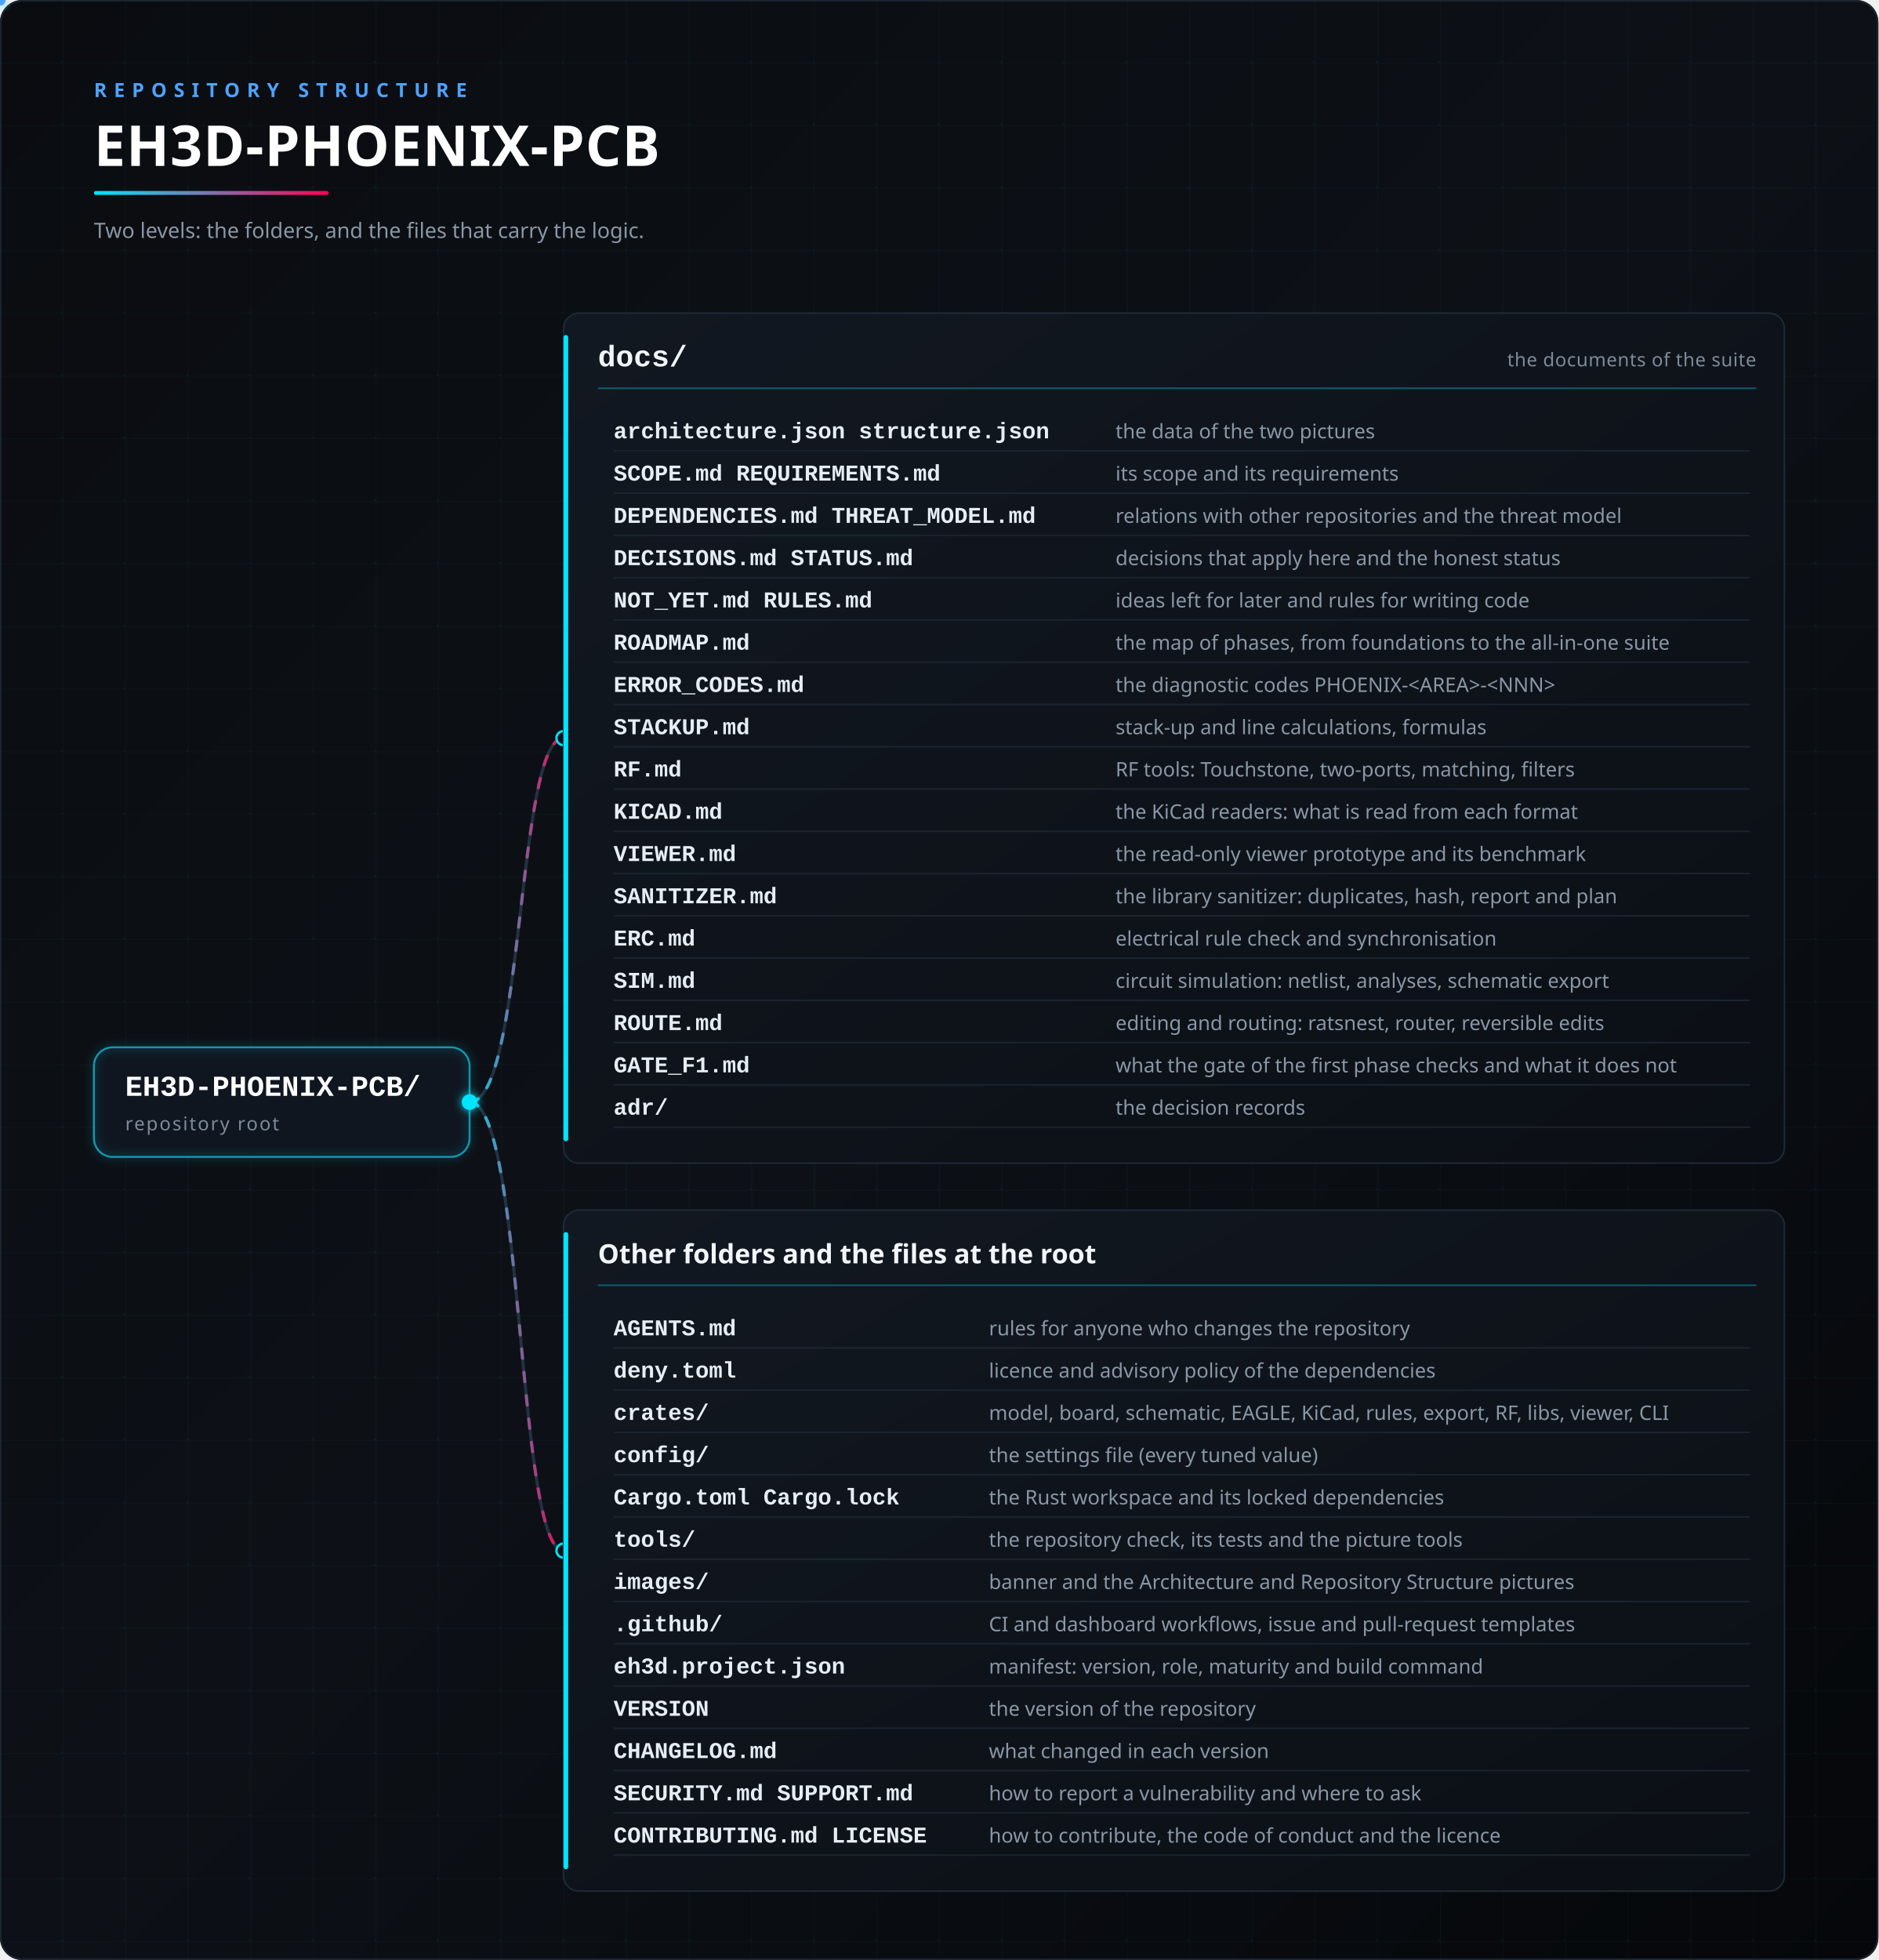
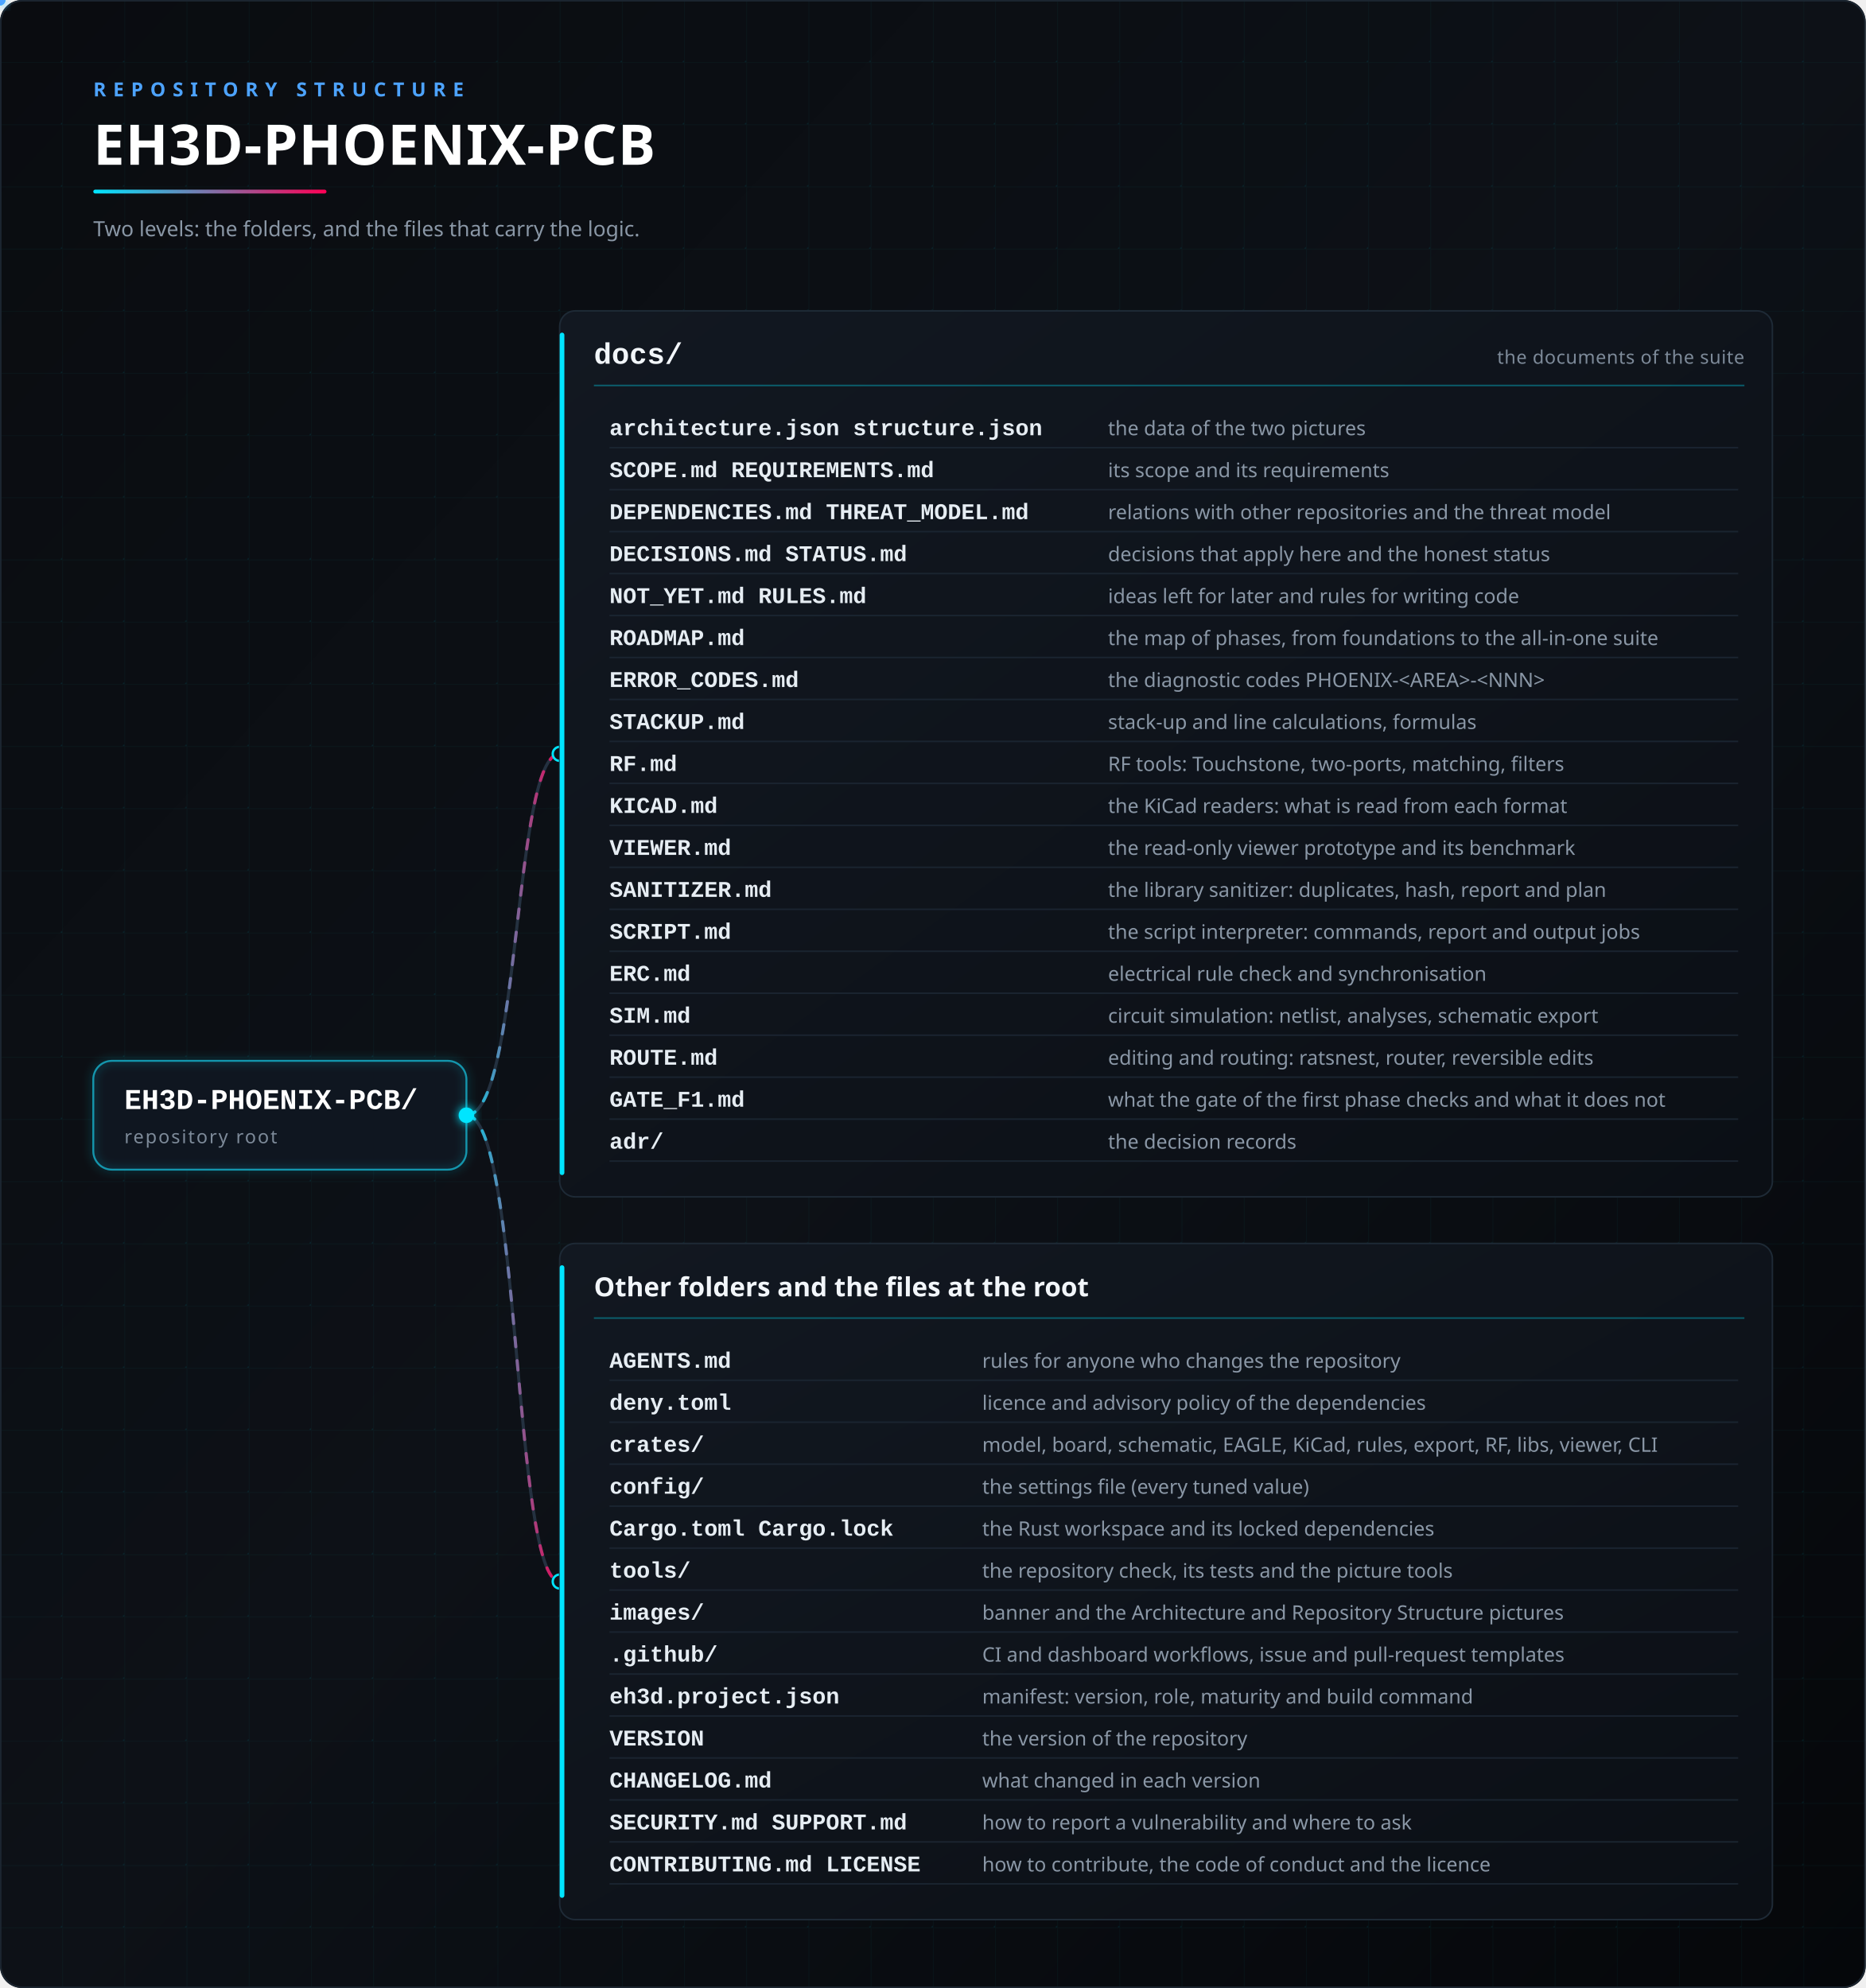
- <svg xmlns="http://www.w3.org/2000/svg" viewBox="0 0 1200 1252" width="100%" role="img" aria-labelledby="t d">
+ <svg xmlns="http://www.w3.org/2000/svg" viewBox="0 0 1200 1279" width="100%" role="img" aria-labelledby="t d">
  <defs>
    <linearGradient id="bg" x1="0" y1="0" x2="1" y2="1">
      <stop offset="0" stop-color="#0A0C10" />
      <stop offset="0.5" stop-color="#0D1117" />
      <stop offset="1" stop-color="#05070A" />
    </linearGradient>
    <linearGradient id="card" x1="0" y1="0" x2="1" y2="1">
      <stop offset="0" stop-color="#121821" />
      <stop offset="1" stop-color="#0B0F15" />
    </linearGradient>
    <linearGradient id="line" x1="0" y1="0" x2="1" y2="0">
      <stop offset="0" stop-color="#00E5FF" />
      <stop offset="1" stop-color="#FF0055" />
    </linearGradient>
    <filter id="glow" x="-50%" y="-50%" width="200%" height="200%">
      <feGaussianBlur stdDeviation="3" result="b" />
      <feMerge>
        <feMergeNode in="b" />
        <feMergeNode in="SourceGraphic" />
      </feMerge>
    </filter>
    <pattern id="grid" width="40" height="40" patternUnits="userSpaceOnUse">
      <path d="M40 0H0V40" fill="none" stroke="#00E5FF" stroke-opacity="0.035" />
      <circle cx="40" cy="40" r="1" fill="#00E5FF" fill-opacity="0.09" />
    </pattern>
  </defs>
-   <rect width="1200" height="1252" rx="14" fill="url(#bg)" />
-   <rect width="1200" height="1252" rx="14" fill="url(#grid)" />
-   <rect x="0.5" y="0.5" width="1199" height="1251" rx="14" fill="none" stroke="#1B2530" />
+   <rect width="1200" height="1279" rx="14" fill="url(#bg)" />
+   <rect width="1200" height="1279" rx="14" fill="url(#grid)" />
+   <rect x="0.5" y="0.5" width="1199" height="1278" rx="14" fill="none" stroke="#1B2530" />
  <text x="60" y="62" font-family="'Segoe UI','Noto Sans','Noto Sans CJK SC','Microsoft YaHei','Yu Gothic','Helvetica Neue',Helvetica,Arial,sans-serif" font-size="12.5" font-weight="600" fill="#4DA3FF" text-anchor="start" letter-spacing="4.5">REPOSITORY STRUCTURE</text>
  <text x="60" y="106" font-family="'Segoe UI','Noto Sans','Noto Sans CJK SC','Microsoft YaHei','Yu Gothic','Helvetica Neue',Helvetica,Arial,sans-serif" font-size="36" font-weight="700" fill="#FFFFFF" text-anchor="start" letter-spacing="0.5">EH3D-PHOENIX-PCB</text>
  <rect x="60" y="122" width="150" height="2.5" rx="1.25" fill="url(#line)">
    <animate attributeName="width" values="40;150;150" keyTimes="0;0.4;1" dur="3s" repeatCount="indefinite" />
  </rect>
  <text x="60" y="152" font-family="'Segoe UI','Noto Sans','Noto Sans CJK SC','Microsoft YaHei','Yu Gothic','Helvetica Neue',Helvetica,Arial,sans-serif" font-size="13.5" font-weight="400" fill="#8A97A6" text-anchor="start">Two levels: the folders, and the files that carry the logic.</text>
-   <path id="c0" d="M300,704 C335,704 330,471.5 360,471.5" fill="none" stroke="#243140" stroke-width="2" />
-   <path d="M300,704 C335,704 330,471.5 360,471.5" fill="none" stroke="url(#line)" stroke-width="2" stroke-linecap="round" stroke-dasharray="6 9" opacity="0.9">
+   <path id="c0" d="M300,717.5 C335,717.5 330,485 360,485" fill="none" stroke="#243140" stroke-width="2" />
+   <path d="M300,717.5 C335,717.5 330,485 360,485" fill="none" stroke="url(#line)" stroke-width="2" stroke-linecap="round" stroke-dasharray="6 9" opacity="0.9">
    <animate attributeName="stroke-dashoffset" from="0" to="-30" dur="1.6s" repeatCount="indefinite" />
  </path>
-   <circle cx="360" cy="471.5" r="4.5" fill="#0D1117" stroke="#00E5FF" stroke-width="1.5" />
-   <path id="c1" d="M300,704 C335,704 330,990.5 360,990.5" fill="none" stroke="#243140" stroke-width="2" />
-   <path d="M300,704 C335,704 330,990.5 360,990.5" fill="none" stroke="url(#line)" stroke-width="2" stroke-linecap="round" stroke-dasharray="6 9" opacity="0.9">
+   <circle cx="360" cy="485" r="4.5" fill="#0D1117" stroke="#00E5FF" stroke-width="1.5" />
+   <path id="c1" d="M300,717.5 C335,717.5 330,1017.5 360,1017.5" fill="none" stroke="#243140" stroke-width="2" />
+   <path d="M300,717.5 C335,717.5 330,1017.5 360,1017.5" fill="none" stroke="url(#line)" stroke-width="2" stroke-linecap="round" stroke-dasharray="6 9" opacity="0.9">
    <animate attributeName="stroke-dashoffset" from="0" to="-30" dur="1.6s" repeatCount="indefinite" />
  </path>
-   <circle cx="360" cy="990.5" r="4.5" fill="#0D1117" stroke="#00E5FF" stroke-width="1.5" />
+   <circle cx="360" cy="1017.5" r="4.5" fill="#0D1117" stroke="#00E5FF" stroke-width="1.5" />
  <circle r="3.5" fill="#00E5FF" filter="url(#glow)">
    <animateMotion dur="3.4s" repeatCount="indefinite">
      <mpath href="#c0" />
    </animateMotion>
  </circle>
  <circle r="3.5" fill="#4DA3FF" filter="url(#glow)">
    <animateMotion dur="4.2s" repeatCount="indefinite">
      <mpath href="#c1" />
    </animateMotion>
  </circle>
-   <rect x="60" y="669" width="240" height="70" rx="12" fill="#0F1620" stroke="#2A3A4C" stroke-width="1.2" />
-   <rect x="60" y="669" width="240" height="70" rx="12" fill="none" stroke="#00E5FF" stroke-opacity="0.5" stroke-width="1.2" filter="url(#glow)">
+   <rect x="60" y="682.5" width="240" height="70" rx="12" fill="#0F1620" stroke="#2A3A4C" stroke-width="1.2" />
+   <rect x="60" y="682.5" width="240" height="70" rx="12" fill="none" stroke="#00E5FF" stroke-opacity="0.5" stroke-width="1.2" filter="url(#glow)">
    <animate attributeName="stroke-opacity" values="0.15;0.6;0.15" dur="3.6s" repeatCount="indefinite" />
  </rect>
-   <text x="80" y="700" font-family="'JetBrains Mono','Cascadia Code','SFMono-Regular',Consolas,'Liberation Mono',monospace" font-size="18.5" font-weight="700" fill="#FFFFFF" text-anchor="start">EH3D-PHOENIX-PCB/</text>
-   <text x="80" y="722" font-family="'Segoe UI','Noto Sans','Noto Sans CJK SC','Microsoft YaHei','Yu Gothic','Helvetica Neue',Helvetica,Arial,sans-serif" font-size="12" font-weight="400" fill="#7D8A99" text-anchor="start" letter-spacing="1">repository root</text>
-   <circle cx="300" cy="704" r="5" fill="#00E5FF" filter="url(#glow)" />
-   <rect x="360" y="200" width="780" height="543" rx="10" fill="url(#card)" stroke="#1E2A36" stroke-width="1" />
-   <rect x="360" y="214" width="3" height="515" rx="1.5" fill="#00E5FF">
+   <text x="80" y="713.5" font-family="'JetBrains Mono','Cascadia Code','SFMono-Regular',Consolas,'Liberation Mono',monospace" font-size="18.5" font-weight="700" fill="#FFFFFF" text-anchor="start">EH3D-PHOENIX-PCB/</text>
+   <text x="80" y="735.5" font-family="'Segoe UI','Noto Sans','Noto Sans CJK SC','Microsoft YaHei','Yu Gothic','Helvetica Neue',Helvetica,Arial,sans-serif" font-size="12" font-weight="400" fill="#7D8A99" text-anchor="start" letter-spacing="1">repository root</text>
+   <circle cx="300" cy="717.5" r="5" fill="#00E5FF" filter="url(#glow)" />
+   <rect x="360" y="200" width="780" height="570" rx="10" fill="url(#card)" stroke="#1E2A36" stroke-width="1" />
+   <rect x="360" y="214" width="3" height="542" rx="1.5" fill="#00E5FF">
    <animate attributeName="opacity" values="0.55;1;0.55" dur="4s" begin="0s" repeatCount="indefinite" />
  </rect>
  <text x="382" y="234" font-family="'JetBrains Mono','Cascadia Code','SFMono-Regular',Consolas,'Liberation Mono',monospace" font-size="19" font-weight="700" fill="#F2F6FA" text-anchor="start">docs/</text>
  <text x="1122" y="234" font-family="'Segoe UI','Noto Sans','Noto Sans CJK SC','Microsoft YaHei','Yu Gothic','Helvetica Neue',Helvetica,Arial,sans-serif" font-size="12" font-weight="400" fill="#7D8A99" text-anchor="end" letter-spacing="0.3">the documents of the suite</text>
  <line x1="382" y1="248" x2="1122" y2="248" stroke="#00E5FF" stroke-opacity="0.35" stroke-width="1" />
  <text x="392" y="280" font-family="'JetBrains Mono','Cascadia Code','SFMono-Regular',Consolas,'Liberation Mono',monospace" font-size="14.5" font-weight="600" fill="#E6EDF3" text-anchor="start">architecture.json  structure.json</text>
  <text x="712.67" y="280" font-family="'Segoe UI','Noto Sans','Noto Sans CJK SC','Microsoft YaHei','Yu Gothic','Helvetica Neue',Helvetica,Arial,sans-serif" font-size="12.8" font-weight="400" fill="#8A97A6" text-anchor="start">the data of the two pictures</text>
  <line x1="392" y1="288" x2="1118" y2="288" stroke="#1A2430" stroke-width="1" />
  <text x="392" y="307" font-family="'JetBrains Mono','Cascadia Code','SFMono-Regular',Consolas,'Liberation Mono',monospace" font-size="14.5" font-weight="600" fill="#E6EDF3" text-anchor="start">SCOPE.md  REQUIREMENTS.md</text>
  <text x="712.67" y="307" font-family="'Segoe UI','Noto Sans','Noto Sans CJK SC','Microsoft YaHei','Yu Gothic','Helvetica Neue',Helvetica,Arial,sans-serif" font-size="12.8" font-weight="400" fill="#8A97A6" text-anchor="start">its scope and its requirements</text>
  <line x1="392" y1="315" x2="1118" y2="315" stroke="#1A2430" stroke-width="1" />
  <text x="392" y="334" font-family="'JetBrains Mono','Cascadia Code','SFMono-Regular',Consolas,'Liberation Mono',monospace" font-size="14.5" font-weight="600" fill="#E6EDF3" text-anchor="start">DEPENDENCIES.md  THREAT_MODEL.md</text>
  <text x="712.67" y="334" font-family="'Segoe UI','Noto Sans','Noto Sans CJK SC','Microsoft YaHei','Yu Gothic','Helvetica Neue',Helvetica,Arial,sans-serif" font-size="12.8" font-weight="400" fill="#8A97A6" text-anchor="start">relations with other repositories and the threat model</text>
  <line x1="392" y1="342" x2="1118" y2="342" stroke="#1A2430" stroke-width="1" />
  <text x="392" y="361" font-family="'JetBrains Mono','Cascadia Code','SFMono-Regular',Consolas,'Liberation Mono',monospace" font-size="14.5" font-weight="600" fill="#E6EDF3" text-anchor="start">DECISIONS.md  STATUS.md</text>
  <text x="712.67" y="361" font-family="'Segoe UI','Noto Sans','Noto Sans CJK SC','Microsoft YaHei','Yu Gothic','Helvetica Neue',Helvetica,Arial,sans-serif" font-size="12.8" font-weight="400" fill="#8A97A6" text-anchor="start">decisions that apply here and the honest status</text>
  <line x1="392" y1="369" x2="1118" y2="369" stroke="#1A2430" stroke-width="1" />
  <text x="392" y="388" font-family="'JetBrains Mono','Cascadia Code','SFMono-Regular',Consolas,'Liberation Mono',monospace" font-size="14.5" font-weight="600" fill="#E6EDF3" text-anchor="start">NOT_YET.md  RULES.md</text>
  <text x="712.67" y="388" font-family="'Segoe UI','Noto Sans','Noto Sans CJK SC','Microsoft YaHei','Yu Gothic','Helvetica Neue',Helvetica,Arial,sans-serif" font-size="12.8" font-weight="400" fill="#8A97A6" text-anchor="start">ideas left for later and rules for writing code</text>
  <line x1="392" y1="396" x2="1118" y2="396" stroke="#1A2430" stroke-width="1" />
  <text x="392" y="415" font-family="'JetBrains Mono','Cascadia Code','SFMono-Regular',Consolas,'Liberation Mono',monospace" font-size="14.5" font-weight="600" fill="#E6EDF3" text-anchor="start">ROADMAP.md</text>
  <text x="712.67" y="415" font-family="'Segoe UI','Noto Sans','Noto Sans CJK SC','Microsoft YaHei','Yu Gothic','Helvetica Neue',Helvetica,Arial,sans-serif" font-size="12.8" font-weight="400" fill="#8A97A6" text-anchor="start">the map of phases, from foundations to the all-in-one suite</text>
  <line x1="392" y1="423" x2="1118" y2="423" stroke="#1A2430" stroke-width="1" />
  <text x="392" y="442" font-family="'JetBrains Mono','Cascadia Code','SFMono-Regular',Consolas,'Liberation Mono',monospace" font-size="14.5" font-weight="600" fill="#E6EDF3" text-anchor="start">ERROR_CODES.md</text>
  <text x="712.67" y="442" font-family="'Segoe UI','Noto Sans','Noto Sans CJK SC','Microsoft YaHei','Yu Gothic','Helvetica Neue',Helvetica,Arial,sans-serif" font-size="12.8" font-weight="400" fill="#8A97A6" text-anchor="start">the diagnostic codes PHOENIX-&lt;AREA&gt;-&lt;NNN&gt;</text>
  <line x1="392" y1="450" x2="1118" y2="450" stroke="#1A2430" stroke-width="1" />
  <text x="392" y="469" font-family="'JetBrains Mono','Cascadia Code','SFMono-Regular',Consolas,'Liberation Mono',monospace" font-size="14.5" font-weight="600" fill="#E6EDF3" text-anchor="start">STACKUP.md</text>
  <text x="712.67" y="469" font-family="'Segoe UI','Noto Sans','Noto Sans CJK SC','Microsoft YaHei','Yu Gothic','Helvetica Neue',Helvetica,Arial,sans-serif" font-size="12.8" font-weight="400" fill="#8A97A6" text-anchor="start">stack-up and line calculations, formulas</text>
  <line x1="392" y1="477" x2="1118" y2="477" stroke="#1A2430" stroke-width="1" />
  <text x="392" y="496" font-family="'JetBrains Mono','Cascadia Code','SFMono-Regular',Consolas,'Liberation Mono',monospace" font-size="14.5" font-weight="600" fill="#E6EDF3" text-anchor="start">RF.md</text>
  <text x="712.67" y="496" font-family="'Segoe UI','Noto Sans','Noto Sans CJK SC','Microsoft YaHei','Yu Gothic','Helvetica Neue',Helvetica,Arial,sans-serif" font-size="12.8" font-weight="400" fill="#8A97A6" text-anchor="start">RF tools: Touchstone, two-ports, matching, filters</text>
  <line x1="392" y1="504" x2="1118" y2="504" stroke="#1A2430" stroke-width="1" />
  <text x="392" y="523" font-family="'JetBrains Mono','Cascadia Code','SFMono-Regular',Consolas,'Liberation Mono',monospace" font-size="14.5" font-weight="600" fill="#E6EDF3" text-anchor="start">KICAD.md</text>
  <text x="712.67" y="523" font-family="'Segoe UI','Noto Sans','Noto Sans CJK SC','Microsoft YaHei','Yu Gothic','Helvetica Neue',Helvetica,Arial,sans-serif" font-size="12.8" font-weight="400" fill="#8A97A6" text-anchor="start">the KiCad readers: what is read from each format</text>
  <line x1="392" y1="531" x2="1118" y2="531" stroke="#1A2430" stroke-width="1" />
  <text x="392" y="550" font-family="'JetBrains Mono','Cascadia Code','SFMono-Regular',Consolas,'Liberation Mono',monospace" font-size="14.5" font-weight="600" fill="#E6EDF3" text-anchor="start">VIEWER.md</text>
  <text x="712.67" y="550" font-family="'Segoe UI','Noto Sans','Noto Sans CJK SC','Microsoft YaHei','Yu Gothic','Helvetica Neue',Helvetica,Arial,sans-serif" font-size="12.8" font-weight="400" fill="#8A97A6" text-anchor="start">the read-only viewer prototype and its benchmark</text>
  <line x1="392" y1="558" x2="1118" y2="558" stroke="#1A2430" stroke-width="1" />
  <text x="392" y="577" font-family="'JetBrains Mono','Cascadia Code','SFMono-Regular',Consolas,'Liberation Mono',monospace" font-size="14.5" font-weight="600" fill="#E6EDF3" text-anchor="start">SANITIZER.md</text>
  <text x="712.67" y="577" font-family="'Segoe UI','Noto Sans','Noto Sans CJK SC','Microsoft YaHei','Yu Gothic','Helvetica Neue',Helvetica,Arial,sans-serif" font-size="12.8" font-weight="400" fill="#8A97A6" text-anchor="start">the library sanitizer: duplicates, hash, report and plan</text>
  <line x1="392" y1="585" x2="1118" y2="585" stroke="#1A2430" stroke-width="1" />
-   <text x="392" y="604" font-family="'JetBrains Mono','Cascadia Code','SFMono-Regular',Consolas,'Liberation Mono',monospace" font-size="14.5" font-weight="600" fill="#E6EDF3" text-anchor="start">ERC.md</text>
-   <text x="712.67" y="604" font-family="'Segoe UI','Noto Sans','Noto Sans CJK SC','Microsoft YaHei','Yu Gothic','Helvetica Neue',Helvetica,Arial,sans-serif" font-size="12.8" font-weight="400" fill="#8A97A6" text-anchor="start">electrical rule check and synchronisation</text>
+   <text x="392" y="604" font-family="'JetBrains Mono','Cascadia Code','SFMono-Regular',Consolas,'Liberation Mono',monospace" font-size="14.5" font-weight="600" fill="#E6EDF3" text-anchor="start">SCRIPT.md</text>
+   <text x="712.67" y="604" font-family="'Segoe UI','Noto Sans','Noto Sans CJK SC','Microsoft YaHei','Yu Gothic','Helvetica Neue',Helvetica,Arial,sans-serif" font-size="12.8" font-weight="400" fill="#8A97A6" text-anchor="start">the script interpreter: commands, report and output jobs</text>
  <line x1="392" y1="612" x2="1118" y2="612" stroke="#1A2430" stroke-width="1" />
-   <text x="392" y="631" font-family="'JetBrains Mono','Cascadia Code','SFMono-Regular',Consolas,'Liberation Mono',monospace" font-size="14.5" font-weight="600" fill="#E6EDF3" text-anchor="start">SIM.md</text>
-   <text x="712.67" y="631" font-family="'Segoe UI','Noto Sans','Noto Sans CJK SC','Microsoft YaHei','Yu Gothic','Helvetica Neue',Helvetica,Arial,sans-serif" font-size="12.8" font-weight="400" fill="#8A97A6" text-anchor="start">circuit simulation: netlist, analyses, schematic export</text>
+   <text x="392" y="631" font-family="'JetBrains Mono','Cascadia Code','SFMono-Regular',Consolas,'Liberation Mono',monospace" font-size="14.5" font-weight="600" fill="#E6EDF3" text-anchor="start">ERC.md</text>
+   <text x="712.67" y="631" font-family="'Segoe UI','Noto Sans','Noto Sans CJK SC','Microsoft YaHei','Yu Gothic','Helvetica Neue',Helvetica,Arial,sans-serif" font-size="12.8" font-weight="400" fill="#8A97A6" text-anchor="start">electrical rule check and synchronisation</text>
  <line x1="392" y1="639" x2="1118" y2="639" stroke="#1A2430" stroke-width="1" />
-   <text x="392" y="658" font-family="'JetBrains Mono','Cascadia Code','SFMono-Regular',Consolas,'Liberation Mono',monospace" font-size="14.5" font-weight="600" fill="#E6EDF3" text-anchor="start">ROUTE.md</text>
-   <text x="712.67" y="658" font-family="'Segoe UI','Noto Sans','Noto Sans CJK SC','Microsoft YaHei','Yu Gothic','Helvetica Neue',Helvetica,Arial,sans-serif" font-size="12.8" font-weight="400" fill="#8A97A6" text-anchor="start">editing and routing: ratsnest, router, reversible edits</text>
+   <text x="392" y="658" font-family="'JetBrains Mono','Cascadia Code','SFMono-Regular',Consolas,'Liberation Mono',monospace" font-size="14.5" font-weight="600" fill="#E6EDF3" text-anchor="start">SIM.md</text>
+   <text x="712.67" y="658" font-family="'Segoe UI','Noto Sans','Noto Sans CJK SC','Microsoft YaHei','Yu Gothic','Helvetica Neue',Helvetica,Arial,sans-serif" font-size="12.8" font-weight="400" fill="#8A97A6" text-anchor="start">circuit simulation: netlist, analyses, schematic export</text>
  <line x1="392" y1="666" x2="1118" y2="666" stroke="#1A2430" stroke-width="1" />
-   <text x="392" y="685" font-family="'JetBrains Mono','Cascadia Code','SFMono-Regular',Consolas,'Liberation Mono',monospace" font-size="14.5" font-weight="600" fill="#E6EDF3" text-anchor="start">GATE_F1.md</text>
-   <text x="712.67" y="685" font-family="'Segoe UI','Noto Sans','Noto Sans CJK SC','Microsoft YaHei','Yu Gothic','Helvetica Neue',Helvetica,Arial,sans-serif" font-size="12.8" font-weight="400" fill="#8A97A6" text-anchor="start">what the gate of the first phase checks and what it does not</text>
+   <text x="392" y="685" font-family="'JetBrains Mono','Cascadia Code','SFMono-Regular',Consolas,'Liberation Mono',monospace" font-size="14.5" font-weight="600" fill="#E6EDF3" text-anchor="start">ROUTE.md</text>
+   <text x="712.67" y="685" font-family="'Segoe UI','Noto Sans','Noto Sans CJK SC','Microsoft YaHei','Yu Gothic','Helvetica Neue',Helvetica,Arial,sans-serif" font-size="12.8" font-weight="400" fill="#8A97A6" text-anchor="start">editing and routing: ratsnest, router, reversible edits</text>
  <line x1="392" y1="693" x2="1118" y2="693" stroke="#1A2430" stroke-width="1" />
-   <text x="392" y="712" font-family="'JetBrains Mono','Cascadia Code','SFMono-Regular',Consolas,'Liberation Mono',monospace" font-size="14.5" font-weight="600" fill="#E6EDF3" text-anchor="start">adr/</text>
-   <text x="712.67" y="712" font-family="'Segoe UI','Noto Sans','Noto Sans CJK SC','Microsoft YaHei','Yu Gothic','Helvetica Neue',Helvetica,Arial,sans-serif" font-size="12.8" font-weight="400" fill="#8A97A6" text-anchor="start">the decision records</text>
+   <text x="392" y="712" font-family="'JetBrains Mono','Cascadia Code','SFMono-Regular',Consolas,'Liberation Mono',monospace" font-size="14.5" font-weight="600" fill="#E6EDF3" text-anchor="start">GATE_F1.md</text>
+   <text x="712.67" y="712" font-family="'Segoe UI','Noto Sans','Noto Sans CJK SC','Microsoft YaHei','Yu Gothic','Helvetica Neue',Helvetica,Arial,sans-serif" font-size="12.8" font-weight="400" fill="#8A97A6" text-anchor="start">what the gate of the first phase checks and what it does not</text>
  <line x1="392" y1="720" x2="1118" y2="720" stroke="#1A2430" stroke-width="1" />
-   <rect x="360" y="773" width="780" height="435" rx="10" fill="url(#card)" stroke="#1E2A36" stroke-width="1" />
-   <rect x="360" y="787" width="3" height="407" rx="1.5" fill="#00E5FF">
+   <text x="392" y="739" font-family="'JetBrains Mono','Cascadia Code','SFMono-Regular',Consolas,'Liberation Mono',monospace" font-size="14.5" font-weight="600" fill="#E6EDF3" text-anchor="start">adr/</text>
+   <text x="712.67" y="739" font-family="'Segoe UI','Noto Sans','Noto Sans CJK SC','Microsoft YaHei','Yu Gothic','Helvetica Neue',Helvetica,Arial,sans-serif" font-size="12.8" font-weight="400" fill="#8A97A6" text-anchor="start">the decision records</text>
+   <line x1="392" y1="747" x2="1118" y2="747" stroke="#1A2430" stroke-width="1" />
+   <rect x="360" y="800" width="780" height="435" rx="10" fill="url(#card)" stroke="#1E2A36" stroke-width="1" />
+   <rect x="360" y="814" width="3" height="407" rx="1.5" fill="#00E5FF">
    <animate attributeName="opacity" values="0.55;1;0.55" dur="4s" begin="0.6s" repeatCount="indefinite" />
  </rect>
-   <text x="382" y="807" font-family="'Segoe UI','Noto Sans','Noto Sans CJK SC','Microsoft YaHei','Yu Gothic','Helvetica Neue',Helvetica,Arial,sans-serif" font-size="17" font-weight="700" fill="#F2F6FA" text-anchor="start">Other folders and the files at the root</text>
-   <line x1="382" y1="821" x2="1122" y2="821" stroke="#00E5FF" stroke-opacity="0.35" stroke-width="1" />
-   <text x="392" y="853" font-family="'JetBrains Mono','Cascadia Code','SFMono-Regular',Consolas,'Liberation Mono',monospace" font-size="14.5" font-weight="600" fill="#E6EDF3" text-anchor="start">AGENTS.md</text>
-   <text x="631.76" y="853" font-family="'Segoe UI','Noto Sans','Noto Sans CJK SC','Microsoft YaHei','Yu Gothic','Helvetica Neue',Helvetica,Arial,sans-serif" font-size="12.8" font-weight="400" fill="#8A97A6" text-anchor="start">rules for anyone who changes the repository</text>
-   <line x1="392" y1="861" x2="1118" y2="861" stroke="#1A2430" stroke-width="1" />
-   <text x="392" y="880" font-family="'JetBrains Mono','Cascadia Code','SFMono-Regular',Consolas,'Liberation Mono',monospace" font-size="14.5" font-weight="600" fill="#E6EDF3" text-anchor="start">deny.toml</text>
-   <text x="631.76" y="880" font-family="'Segoe UI','Noto Sans','Noto Sans CJK SC','Microsoft YaHei','Yu Gothic','Helvetica Neue',Helvetica,Arial,sans-serif" font-size="12.8" font-weight="400" fill="#8A97A6" text-anchor="start">licence and advisory policy of the dependencies</text>
+   <text x="382" y="834" font-family="'Segoe UI','Noto Sans','Noto Sans CJK SC','Microsoft YaHei','Yu Gothic','Helvetica Neue',Helvetica,Arial,sans-serif" font-size="17" font-weight="700" fill="#F2F6FA" text-anchor="start">Other folders and the files at the root</text>
+   <line x1="382" y1="848" x2="1122" y2="848" stroke="#00E5FF" stroke-opacity="0.35" stroke-width="1" />
+   <text x="392" y="880" font-family="'JetBrains Mono','Cascadia Code','SFMono-Regular',Consolas,'Liberation Mono',monospace" font-size="14.5" font-weight="600" fill="#E6EDF3" text-anchor="start">AGENTS.md</text>
+   <text x="631.76" y="880" font-family="'Segoe UI','Noto Sans','Noto Sans CJK SC','Microsoft YaHei','Yu Gothic','Helvetica Neue',Helvetica,Arial,sans-serif" font-size="12.8" font-weight="400" fill="#8A97A6" text-anchor="start">rules for anyone who changes the repository</text>
  <line x1="392" y1="888" x2="1118" y2="888" stroke="#1A2430" stroke-width="1" />
-   <text x="392" y="907" font-family="'JetBrains Mono','Cascadia Code','SFMono-Regular',Consolas,'Liberation Mono',monospace" font-size="14.5" font-weight="600" fill="#E6EDF3" text-anchor="start">crates/</text>
-   <text x="631.76" y="907" font-family="'Segoe UI','Noto Sans','Noto Sans CJK SC','Microsoft YaHei','Yu Gothic','Helvetica Neue',Helvetica,Arial,sans-serif" font-size="12.8" font-weight="400" fill="#8A97A6" text-anchor="start">model, board, schematic, EAGLE, KiCad, rules, export, RF, libs, viewer, CLI</text>
+   <text x="392" y="907" font-family="'JetBrains Mono','Cascadia Code','SFMono-Regular',Consolas,'Liberation Mono',monospace" font-size="14.5" font-weight="600" fill="#E6EDF3" text-anchor="start">deny.toml</text>
+   <text x="631.76" y="907" font-family="'Segoe UI','Noto Sans','Noto Sans CJK SC','Microsoft YaHei','Yu Gothic','Helvetica Neue',Helvetica,Arial,sans-serif" font-size="12.8" font-weight="400" fill="#8A97A6" text-anchor="start">licence and advisory policy of the dependencies</text>
  <line x1="392" y1="915" x2="1118" y2="915" stroke="#1A2430" stroke-width="1" />
-   <text x="392" y="934" font-family="'JetBrains Mono','Cascadia Code','SFMono-Regular',Consolas,'Liberation Mono',monospace" font-size="14.5" font-weight="600" fill="#E6EDF3" text-anchor="start">config/</text>
-   <text x="631.76" y="934" font-family="'Segoe UI','Noto Sans','Noto Sans CJK SC','Microsoft YaHei','Yu Gothic','Helvetica Neue',Helvetica,Arial,sans-serif" font-size="12.8" font-weight="400" fill="#8A97A6" text-anchor="start">the settings file (every tuned value)</text>
+   <text x="392" y="934" font-family="'JetBrains Mono','Cascadia Code','SFMono-Regular',Consolas,'Liberation Mono',monospace" font-size="14.5" font-weight="600" fill="#E6EDF3" text-anchor="start">crates/</text>
+   <text x="631.76" y="934" font-family="'Segoe UI','Noto Sans','Noto Sans CJK SC','Microsoft YaHei','Yu Gothic','Helvetica Neue',Helvetica,Arial,sans-serif" font-size="12.8" font-weight="400" fill="#8A97A6" text-anchor="start">model, board, schematic, EAGLE, KiCad, rules, export, RF, libs, viewer, CLI</text>
  <line x1="392" y1="942" x2="1118" y2="942" stroke="#1A2430" stroke-width="1" />
-   <text x="392" y="961" font-family="'JetBrains Mono','Cascadia Code','SFMono-Regular',Consolas,'Liberation Mono',monospace" font-size="14.5" font-weight="600" fill="#E6EDF3" text-anchor="start">Cargo.toml  Cargo.lock</text>
-   <text x="631.76" y="961" font-family="'Segoe UI','Noto Sans','Noto Sans CJK SC','Microsoft YaHei','Yu Gothic','Helvetica Neue',Helvetica,Arial,sans-serif" font-size="12.8" font-weight="400" fill="#8A97A6" text-anchor="start">the Rust workspace and its locked dependencies</text>
+   <text x="392" y="961" font-family="'JetBrains Mono','Cascadia Code','SFMono-Regular',Consolas,'Liberation Mono',monospace" font-size="14.5" font-weight="600" fill="#E6EDF3" text-anchor="start">config/</text>
+   <text x="631.76" y="961" font-family="'Segoe UI','Noto Sans','Noto Sans CJK SC','Microsoft YaHei','Yu Gothic','Helvetica Neue',Helvetica,Arial,sans-serif" font-size="12.8" font-weight="400" fill="#8A97A6" text-anchor="start">the settings file (every tuned value)</text>
  <line x1="392" y1="969" x2="1118" y2="969" stroke="#1A2430" stroke-width="1" />
-   <text x="392" y="988" font-family="'JetBrains Mono','Cascadia Code','SFMono-Regular',Consolas,'Liberation Mono',monospace" font-size="14.5" font-weight="600" fill="#E6EDF3" text-anchor="start">tools/</text>
-   <text x="631.76" y="988" font-family="'Segoe UI','Noto Sans','Noto Sans CJK SC','Microsoft YaHei','Yu Gothic','Helvetica Neue',Helvetica,Arial,sans-serif" font-size="12.8" font-weight="400" fill="#8A97A6" text-anchor="start">the repository check, its tests and the picture tools</text>
+   <text x="392" y="988" font-family="'JetBrains Mono','Cascadia Code','SFMono-Regular',Consolas,'Liberation Mono',monospace" font-size="14.5" font-weight="600" fill="#E6EDF3" text-anchor="start">Cargo.toml  Cargo.lock</text>
+   <text x="631.76" y="988" font-family="'Segoe UI','Noto Sans','Noto Sans CJK SC','Microsoft YaHei','Yu Gothic','Helvetica Neue',Helvetica,Arial,sans-serif" font-size="12.8" font-weight="400" fill="#8A97A6" text-anchor="start">the Rust workspace and its locked dependencies</text>
  <line x1="392" y1="996" x2="1118" y2="996" stroke="#1A2430" stroke-width="1" />
-   <text x="392" y="1015" font-family="'JetBrains Mono','Cascadia Code','SFMono-Regular',Consolas,'Liberation Mono',monospace" font-size="14.5" font-weight="600" fill="#E6EDF3" text-anchor="start">images/</text>
-   <text x="631.76" y="1015" font-family="'Segoe UI','Noto Sans','Noto Sans CJK SC','Microsoft YaHei','Yu Gothic','Helvetica Neue',Helvetica,Arial,sans-serif" font-size="12.8" font-weight="400" fill="#8A97A6" text-anchor="start">banner and the Architecture and Repository Structure pictures</text>
+   <text x="392" y="1015" font-family="'JetBrains Mono','Cascadia Code','SFMono-Regular',Consolas,'Liberation Mono',monospace" font-size="14.5" font-weight="600" fill="#E6EDF3" text-anchor="start">tools/</text>
+   <text x="631.76" y="1015" font-family="'Segoe UI','Noto Sans','Noto Sans CJK SC','Microsoft YaHei','Yu Gothic','Helvetica Neue',Helvetica,Arial,sans-serif" font-size="12.8" font-weight="400" fill="#8A97A6" text-anchor="start">the repository check, its tests and the picture tools</text>
  <line x1="392" y1="1023" x2="1118" y2="1023" stroke="#1A2430" stroke-width="1" />
-   <text x="392" y="1042" font-family="'JetBrains Mono','Cascadia Code','SFMono-Regular',Consolas,'Liberation Mono',monospace" font-size="14.5" font-weight="600" fill="#E6EDF3" text-anchor="start">.github/</text>
-   <text x="631.76" y="1042" font-family="'Segoe UI','Noto Sans','Noto Sans CJK SC','Microsoft YaHei','Yu Gothic','Helvetica Neue',Helvetica,Arial,sans-serif" font-size="12.8" font-weight="400" fill="#8A97A6" text-anchor="start">CI and dashboard workflows, issue and pull-request templates</text>
+   <text x="392" y="1042" font-family="'JetBrains Mono','Cascadia Code','SFMono-Regular',Consolas,'Liberation Mono',monospace" font-size="14.5" font-weight="600" fill="#E6EDF3" text-anchor="start">images/</text>
+   <text x="631.76" y="1042" font-family="'Segoe UI','Noto Sans','Noto Sans CJK SC','Microsoft YaHei','Yu Gothic','Helvetica Neue',Helvetica,Arial,sans-serif" font-size="12.8" font-weight="400" fill="#8A97A6" text-anchor="start">banner and the Architecture and Repository Structure pictures</text>
  <line x1="392" y1="1050" x2="1118" y2="1050" stroke="#1A2430" stroke-width="1" />
-   <text x="392" y="1069" font-family="'JetBrains Mono','Cascadia Code','SFMono-Regular',Consolas,'Liberation Mono',monospace" font-size="14.5" font-weight="600" fill="#E6EDF3" text-anchor="start">eh3d.project.json</text>
-   <text x="631.76" y="1069" font-family="'Segoe UI','Noto Sans','Noto Sans CJK SC','Microsoft YaHei','Yu Gothic','Helvetica Neue',Helvetica,Arial,sans-serif" font-size="12.8" font-weight="400" fill="#8A97A6" text-anchor="start">manifest: version, role, maturity and build command</text>
+   <text x="392" y="1069" font-family="'JetBrains Mono','Cascadia Code','SFMono-Regular',Consolas,'Liberation Mono',monospace" font-size="14.5" font-weight="600" fill="#E6EDF3" text-anchor="start">.github/</text>
+   <text x="631.76" y="1069" font-family="'Segoe UI','Noto Sans','Noto Sans CJK SC','Microsoft YaHei','Yu Gothic','Helvetica Neue',Helvetica,Arial,sans-serif" font-size="12.8" font-weight="400" fill="#8A97A6" text-anchor="start">CI and dashboard workflows, issue and pull-request templates</text>
  <line x1="392" y1="1077" x2="1118" y2="1077" stroke="#1A2430" stroke-width="1" />
-   <text x="392" y="1096" font-family="'JetBrains Mono','Cascadia Code','SFMono-Regular',Consolas,'Liberation Mono',monospace" font-size="14.5" font-weight="600" fill="#E6EDF3" text-anchor="start">VERSION</text>
-   <text x="631.76" y="1096" font-family="'Segoe UI','Noto Sans','Noto Sans CJK SC','Microsoft YaHei','Yu Gothic','Helvetica Neue',Helvetica,Arial,sans-serif" font-size="12.8" font-weight="400" fill="#8A97A6" text-anchor="start">the version of the repository</text>
+   <text x="392" y="1096" font-family="'JetBrains Mono','Cascadia Code','SFMono-Regular',Consolas,'Liberation Mono',monospace" font-size="14.5" font-weight="600" fill="#E6EDF3" text-anchor="start">eh3d.project.json</text>
+   <text x="631.76" y="1096" font-family="'Segoe UI','Noto Sans','Noto Sans CJK SC','Microsoft YaHei','Yu Gothic','Helvetica Neue',Helvetica,Arial,sans-serif" font-size="12.8" font-weight="400" fill="#8A97A6" text-anchor="start">manifest: version, role, maturity and build command</text>
  <line x1="392" y1="1104" x2="1118" y2="1104" stroke="#1A2430" stroke-width="1" />
-   <text x="392" y="1123" font-family="'JetBrains Mono','Cascadia Code','SFMono-Regular',Consolas,'Liberation Mono',monospace" font-size="14.5" font-weight="600" fill="#E6EDF3" text-anchor="start">CHANGELOG.md</text>
-   <text x="631.76" y="1123" font-family="'Segoe UI','Noto Sans','Noto Sans CJK SC','Microsoft YaHei','Yu Gothic','Helvetica Neue',Helvetica,Arial,sans-serif" font-size="12.8" font-weight="400" fill="#8A97A6" text-anchor="start">what changed in each version</text>
+   <text x="392" y="1123" font-family="'JetBrains Mono','Cascadia Code','SFMono-Regular',Consolas,'Liberation Mono',monospace" font-size="14.5" font-weight="600" fill="#E6EDF3" text-anchor="start">VERSION</text>
+   <text x="631.76" y="1123" font-family="'Segoe UI','Noto Sans','Noto Sans CJK SC','Microsoft YaHei','Yu Gothic','Helvetica Neue',Helvetica,Arial,sans-serif" font-size="12.8" font-weight="400" fill="#8A97A6" text-anchor="start">the version of the repository</text>
  <line x1="392" y1="1131" x2="1118" y2="1131" stroke="#1A2430" stroke-width="1" />
-   <text x="392" y="1150" font-family="'JetBrains Mono','Cascadia Code','SFMono-Regular',Consolas,'Liberation Mono',monospace" font-size="14.5" font-weight="600" fill="#E6EDF3" text-anchor="start">SECURITY.md  SUPPORT.md</text>
-   <text x="631.76" y="1150" font-family="'Segoe UI','Noto Sans','Noto Sans CJK SC','Microsoft YaHei','Yu Gothic','Helvetica Neue',Helvetica,Arial,sans-serif" font-size="12.8" font-weight="400" fill="#8A97A6" text-anchor="start">how to report a vulnerability and where to ask</text>
+   <text x="392" y="1150" font-family="'JetBrains Mono','Cascadia Code','SFMono-Regular',Consolas,'Liberation Mono',monospace" font-size="14.5" font-weight="600" fill="#E6EDF3" text-anchor="start">CHANGELOG.md</text>
+   <text x="631.76" y="1150" font-family="'Segoe UI','Noto Sans','Noto Sans CJK SC','Microsoft YaHei','Yu Gothic','Helvetica Neue',Helvetica,Arial,sans-serif" font-size="12.8" font-weight="400" fill="#8A97A6" text-anchor="start">what changed in each version</text>
  <line x1="392" y1="1158" x2="1118" y2="1158" stroke="#1A2430" stroke-width="1" />
-   <text x="392" y="1177" font-family="'JetBrains Mono','Cascadia Code','SFMono-Regular',Consolas,'Liberation Mono',monospace" font-size="14.5" font-weight="600" fill="#E6EDF3" text-anchor="start">CONTRIBUTING.md  LICENSE</text>
-   <text x="631.76" y="1177" font-family="'Segoe UI','Noto Sans','Noto Sans CJK SC','Microsoft YaHei','Yu Gothic','Helvetica Neue',Helvetica,Arial,sans-serif" font-size="12.8" font-weight="400" fill="#8A97A6" text-anchor="start">how to contribute, the code of conduct and the licence</text>
+   <text x="392" y="1177" font-family="'JetBrains Mono','Cascadia Code','SFMono-Regular',Consolas,'Liberation Mono',monospace" font-size="14.5" font-weight="600" fill="#E6EDF3" text-anchor="start">SECURITY.md  SUPPORT.md</text>
+   <text x="631.76" y="1177" font-family="'Segoe UI','Noto Sans','Noto Sans CJK SC','Microsoft YaHei','Yu Gothic','Helvetica Neue',Helvetica,Arial,sans-serif" font-size="12.8" font-weight="400" fill="#8A97A6" text-anchor="start">how to report a vulnerability and where to ask</text>
  <line x1="392" y1="1185" x2="1118" y2="1185" stroke="#1A2430" stroke-width="1" />
+   <text x="392" y="1204" font-family="'JetBrains Mono','Cascadia Code','SFMono-Regular',Consolas,'Liberation Mono',monospace" font-size="14.5" font-weight="600" fill="#E6EDF3" text-anchor="start">CONTRIBUTING.md  LICENSE</text>
+   <text x="631.76" y="1204" font-family="'Segoe UI','Noto Sans','Noto Sans CJK SC','Microsoft YaHei','Yu Gothic','Helvetica Neue',Helvetica,Arial,sans-serif" font-size="12.8" font-weight="400" fill="#8A97A6" text-anchor="start">how to contribute, the code of conduct and the licence</text>
+   <line x1="392" y1="1212" x2="1118" y2="1212" stroke="#1A2430" stroke-width="1" />
</svg>
